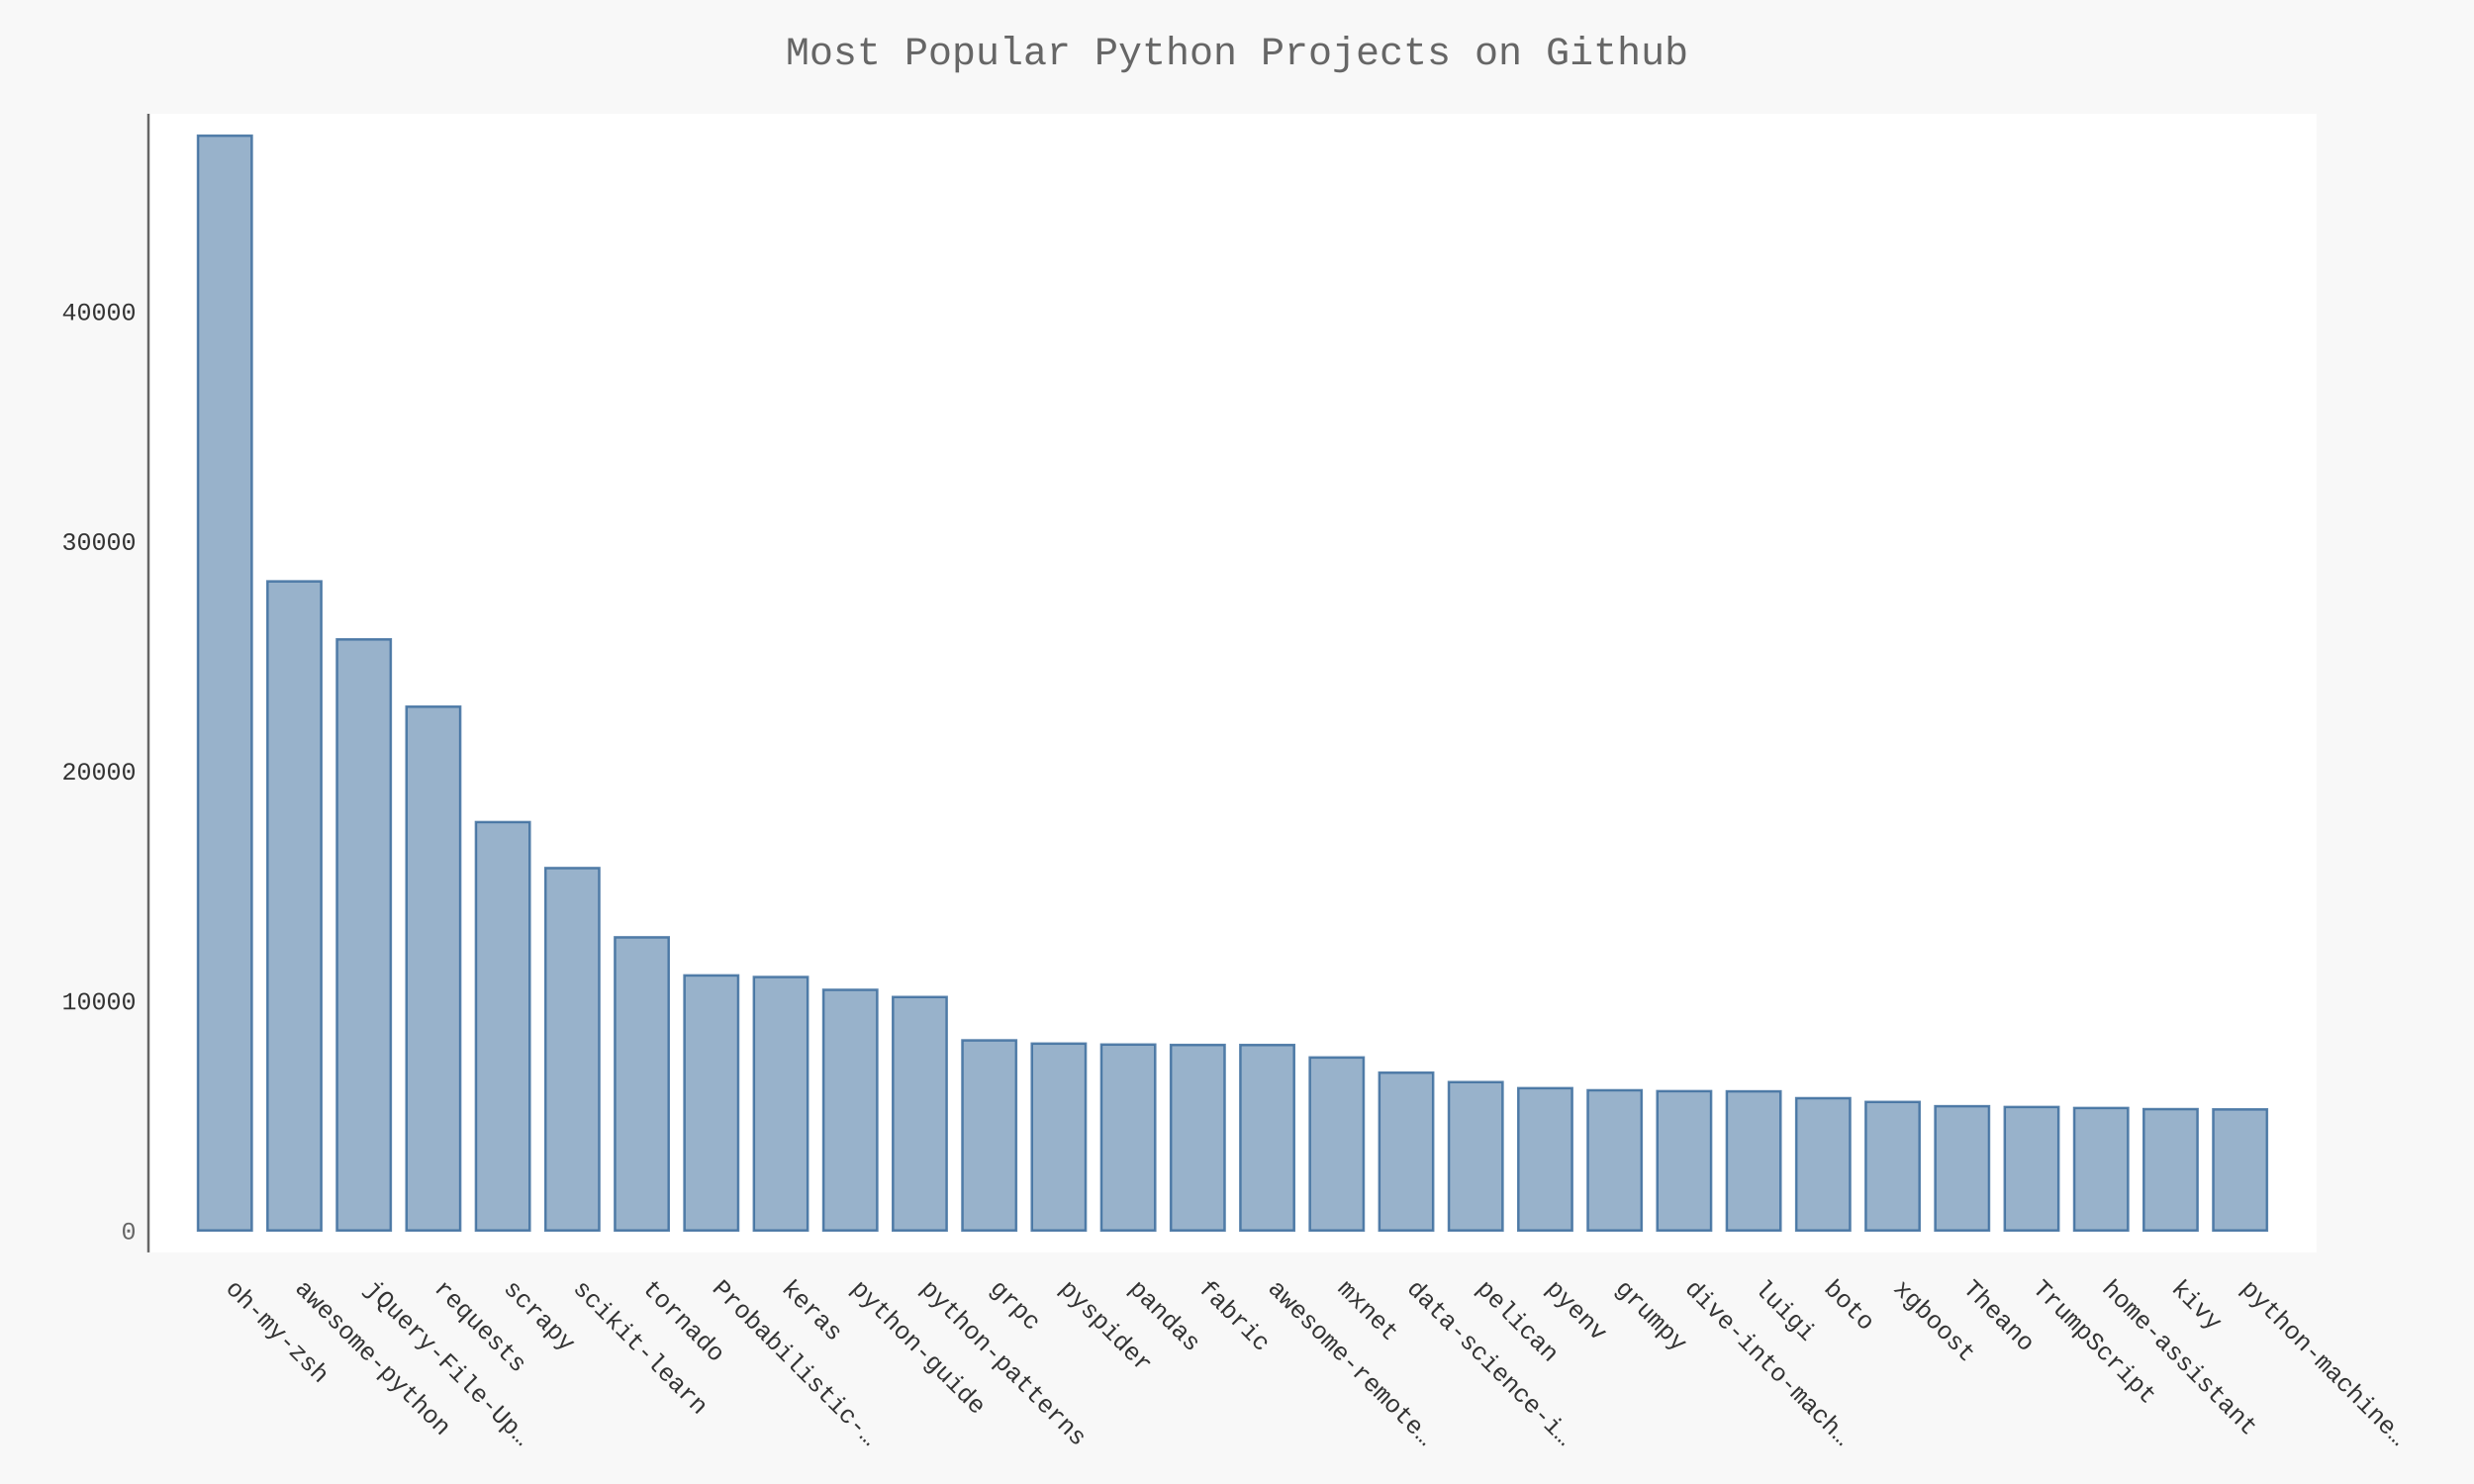
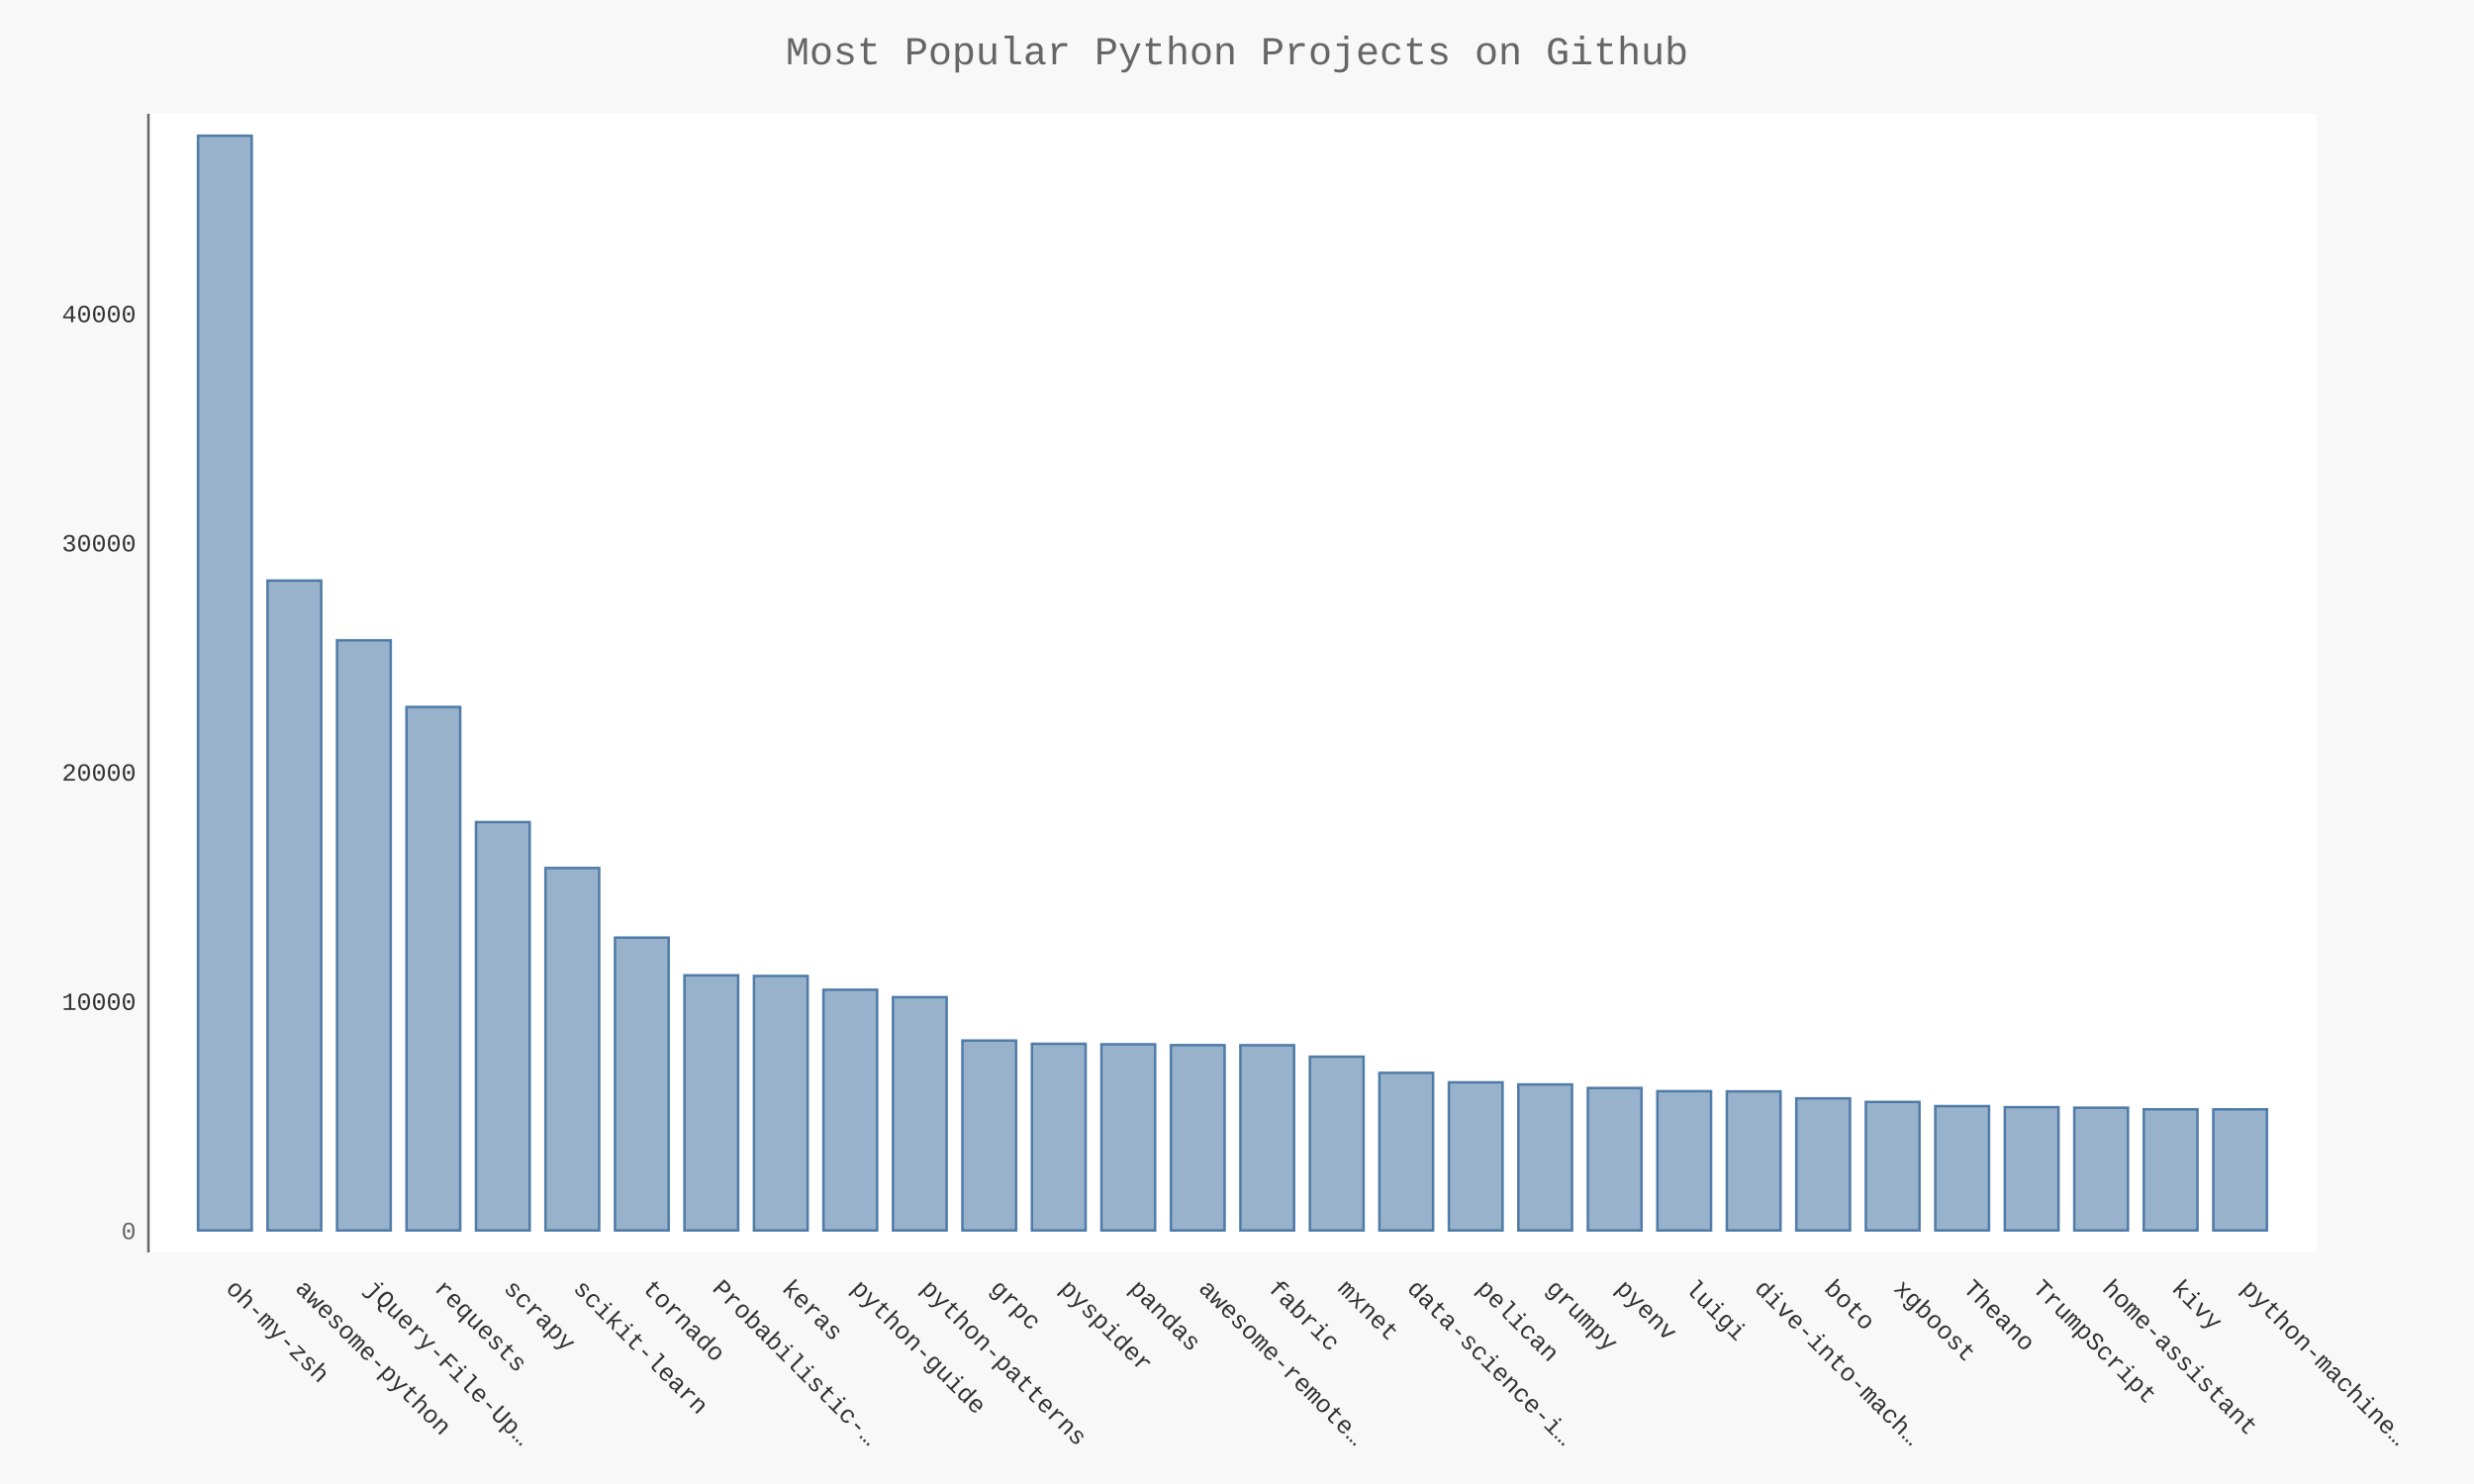
- <svg xmlns="http://www.w3.org/2000/svg" class="pygal-chart" id="chart-288b5f7e-964d-4f0e-b770-6df151a0c01a" viewBox="0 0 1000 600">
+ <svg xmlns="http://www.w3.org/2000/svg" xmlns:xlink="http://www.w3.org/1999/xlink" class="pygal-chart" id="chart-23a953c6-2901-4b4d-8d89-5f7d34b00612" viewBox="0 0 1000 600">
  <defs>
-     <style type="text/css">#chart-288b5f7e-964d-4f0e-b770-6df151a0c01a{-webkit-user-select:none;-webkit-font-smoothing:antialiased;font-family:Consolas,"Liberation Mono",Menlo,Courier,monospace}#chart-288b5f7e-964d-4f0e-b770-6df151a0c01a .title{font-family:Consolas,"Liberation Mono",Menlo,Courier,monospace;font-size:16px}#chart-288b5f7e-964d-4f0e-b770-6df151a0c01a .legends .legend text{font-family:Consolas,"Liberation Mono",Menlo,Courier,monospace;font-size:14px}#chart-288b5f7e-964d-4f0e-b770-6df151a0c01a .axis text{font-family:Consolas,"Liberation Mono",Menlo,Courier,monospace;font-size:10px}#chart-288b5f7e-964d-4f0e-b770-6df151a0c01a .axis text.major{font-family:Consolas,"Liberation Mono",Menlo,Courier,monospace;font-size:10px}#chart-288b5f7e-964d-4f0e-b770-6df151a0c01a .text-overlay text.value{font-family:Consolas,"Liberation Mono",Menlo,Courier,monospace;font-size:16px}#chart-288b5f7e-964d-4f0e-b770-6df151a0c01a .text-overlay text.label{font-family:Consolas,"Liberation Mono",Menlo,Courier,monospace;font-size:10px}#chart-288b5f7e-964d-4f0e-b770-6df151a0c01a .tooltip{font-family:Consolas,"Liberation Mono",Menlo,Courier,monospace;font-size:14px}#chart-288b5f7e-964d-4f0e-b770-6df151a0c01a text.no_data{font-family:Consolas,"Liberation Mono",Menlo,Courier,monospace;font-size:64px}
- #chart-288b5f7e-964d-4f0e-b770-6df151a0c01a{background-color:#f8f8f8}#chart-288b5f7e-964d-4f0e-b770-6df151a0c01a path,#chart-288b5f7e-964d-4f0e-b770-6df151a0c01a line,#chart-288b5f7e-964d-4f0e-b770-6df151a0c01a rect,#chart-288b5f7e-964d-4f0e-b770-6df151a0c01a circle{-webkit-transition:250ms ease-in;-moz-transition:250ms ease-in;transition:250ms ease-in}#chart-288b5f7e-964d-4f0e-b770-6df151a0c01a .graph &gt; .background{fill:#f8f8f8}#chart-288b5f7e-964d-4f0e-b770-6df151a0c01a .plot &gt; .background{fill:#ffffff}#chart-288b5f7e-964d-4f0e-b770-6df151a0c01a .graph{fill:#333}#chart-288b5f7e-964d-4f0e-b770-6df151a0c01a text.no_data{fill:#666}#chart-288b5f7e-964d-4f0e-b770-6df151a0c01a .title{fill:#666}#chart-288b5f7e-964d-4f0e-b770-6df151a0c01a .legends .legend text{fill:#333}#chart-288b5f7e-964d-4f0e-b770-6df151a0c01a .legends .legend:hover text{fill:#666}#chart-288b5f7e-964d-4f0e-b770-6df151a0c01a .axis .line{stroke:#666}#chart-288b5f7e-964d-4f0e-b770-6df151a0c01a .axis .guide.line{stroke:rgba(0,0,0,0.5)}#chart-288b5f7e-964d-4f0e-b770-6df151a0c01a .axis .major.line{stroke:#333}#chart-288b5f7e-964d-4f0e-b770-6df151a0c01a .axis text.major{fill:#666}#chart-288b5f7e-964d-4f0e-b770-6df151a0c01a .axis.y .guides:hover .guide.line,#chart-288b5f7e-964d-4f0e-b770-6df151a0c01a .line-graph .axis.x .guides:hover .guide.line,#chart-288b5f7e-964d-4f0e-b770-6df151a0c01a .stackedline-graph .axis.x .guides:hover .guide.line,#chart-288b5f7e-964d-4f0e-b770-6df151a0c01a .xy-graph .axis.x .guides:hover .guide.line{stroke:#666}#chart-288b5f7e-964d-4f0e-b770-6df151a0c01a .axis .guides:hover text{fill:#666}#chart-288b5f7e-964d-4f0e-b770-6df151a0c01a .reactive{fill-opacity:.5;stroke-opacity:.8}#chart-288b5f7e-964d-4f0e-b770-6df151a0c01a .ci{stroke:#333}#chart-288b5f7e-964d-4f0e-b770-6df151a0c01a .reactive.active,#chart-288b5f7e-964d-4f0e-b770-6df151a0c01a .active .reactive{fill-opacity:.9;stroke-opacity:.9;stroke-width:4}#chart-288b5f7e-964d-4f0e-b770-6df151a0c01a .ci .reactive.active{stroke-width:1.5}#chart-288b5f7e-964d-4f0e-b770-6df151a0c01a .series text{fill:#666}#chart-288b5f7e-964d-4f0e-b770-6df151a0c01a .tooltip rect{fill:#ffffff;stroke:#666;-webkit-transition:opacity 250ms ease-in;-moz-transition:opacity 250ms ease-in;transition:opacity 250ms ease-in}#chart-288b5f7e-964d-4f0e-b770-6df151a0c01a .tooltip .label{fill:#333}#chart-288b5f7e-964d-4f0e-b770-6df151a0c01a .tooltip .label{fill:#333}#chart-288b5f7e-964d-4f0e-b770-6df151a0c01a .tooltip .legend{font-size:.8em;fill:rgba(0,0,0,0.5)}#chart-288b5f7e-964d-4f0e-b770-6df151a0c01a .tooltip .x_label{font-size:.6em;fill:#666}#chart-288b5f7e-964d-4f0e-b770-6df151a0c01a .tooltip .xlink{font-size:.5em;text-decoration:underline}#chart-288b5f7e-964d-4f0e-b770-6df151a0c01a .tooltip .value{font-size:1.5em}#chart-288b5f7e-964d-4f0e-b770-6df151a0c01a .bound{font-size:.5em}#chart-288b5f7e-964d-4f0e-b770-6df151a0c01a .max-value{font-size:.75em;fill:rgba(0,0,0,0.5)}#chart-288b5f7e-964d-4f0e-b770-6df151a0c01a .map-element{fill:#ffffff;stroke:rgba(0,0,0,0.5) !important}#chart-288b5f7e-964d-4f0e-b770-6df151a0c01a .map-element .reactive{fill-opacity:inherit;stroke-opacity:inherit}#chart-288b5f7e-964d-4f0e-b770-6df151a0c01a .color-0,#chart-288b5f7e-964d-4f0e-b770-6df151a0c01a .color-0 a:visited{stroke:#336699;fill:#336699}#chart-288b5f7e-964d-4f0e-b770-6df151a0c01a .text-overlay .color-0 text{fill:black}
- #chart-288b5f7e-964d-4f0e-b770-6df151a0c01a text.no_data{text-anchor:middle}#chart-288b5f7e-964d-4f0e-b770-6df151a0c01a .guide.line{fill:none}#chart-288b5f7e-964d-4f0e-b770-6df151a0c01a .centered{text-anchor:middle}#chart-288b5f7e-964d-4f0e-b770-6df151a0c01a .title{text-anchor:middle}#chart-288b5f7e-964d-4f0e-b770-6df151a0c01a .legends .legend text{fill-opacity:1}#chart-288b5f7e-964d-4f0e-b770-6df151a0c01a .axis.x text{text-anchor:middle}#chart-288b5f7e-964d-4f0e-b770-6df151a0c01a .axis.x:not(.web) text[transform]{text-anchor:start}#chart-288b5f7e-964d-4f0e-b770-6df151a0c01a .axis.x:not(.web) text[transform].backwards{text-anchor:end}#chart-288b5f7e-964d-4f0e-b770-6df151a0c01a .axis.y text{text-anchor:end}#chart-288b5f7e-964d-4f0e-b770-6df151a0c01a .axis.y text[transform].backwards{text-anchor:start}#chart-288b5f7e-964d-4f0e-b770-6df151a0c01a .axis.y2 text{text-anchor:start}#chart-288b5f7e-964d-4f0e-b770-6df151a0c01a .axis.y2 text[transform].backwards{text-anchor:end}#chart-288b5f7e-964d-4f0e-b770-6df151a0c01a .axis .guide.line{stroke-dasharray:4,4}#chart-288b5f7e-964d-4f0e-b770-6df151a0c01a .axis .major.guide.line{stroke-dasharray:6,6}#chart-288b5f7e-964d-4f0e-b770-6df151a0c01a .horizontal .axis.y .guide.line,#chart-288b5f7e-964d-4f0e-b770-6df151a0c01a .horizontal .axis.y2 .guide.line,#chart-288b5f7e-964d-4f0e-b770-6df151a0c01a .vertical .axis.x .guide.line{opacity:0}#chart-288b5f7e-964d-4f0e-b770-6df151a0c01a .horizontal .axis.always_show .guide.line,#chart-288b5f7e-964d-4f0e-b770-6df151a0c01a .vertical .axis.always_show .guide.line{opacity:1 !important}#chart-288b5f7e-964d-4f0e-b770-6df151a0c01a .axis.y .guides:hover .guide.line,#chart-288b5f7e-964d-4f0e-b770-6df151a0c01a .axis.y2 .guides:hover .guide.line,#chart-288b5f7e-964d-4f0e-b770-6df151a0c01a .axis.x .guides:hover .guide.line{opacity:1}#chart-288b5f7e-964d-4f0e-b770-6df151a0c01a .axis .guides:hover text{opacity:1}#chart-288b5f7e-964d-4f0e-b770-6df151a0c01a .nofill{fill:none}#chart-288b5f7e-964d-4f0e-b770-6df151a0c01a .subtle-fill{fill-opacity:.2}#chart-288b5f7e-964d-4f0e-b770-6df151a0c01a .dot{stroke-width:1px;fill-opacity:1}#chart-288b5f7e-964d-4f0e-b770-6df151a0c01a .dot.active{stroke-width:5px}#chart-288b5f7e-964d-4f0e-b770-6df151a0c01a .dot.negative{fill:transparent}#chart-288b5f7e-964d-4f0e-b770-6df151a0c01a text,#chart-288b5f7e-964d-4f0e-b770-6df151a0c01a tspan{stroke:none !important}#chart-288b5f7e-964d-4f0e-b770-6df151a0c01a .series text.active{opacity:1}#chart-288b5f7e-964d-4f0e-b770-6df151a0c01a .tooltip rect{fill-opacity:.95;stroke-width:.5}#chart-288b5f7e-964d-4f0e-b770-6df151a0c01a .tooltip text{fill-opacity:1}#chart-288b5f7e-964d-4f0e-b770-6df151a0c01a .showable{visibility:hidden}#chart-288b5f7e-964d-4f0e-b770-6df151a0c01a .showable.shown{visibility:visible}#chart-288b5f7e-964d-4f0e-b770-6df151a0c01a .gauge-background{fill:rgba(229,229,229,1);stroke:none}#chart-288b5f7e-964d-4f0e-b770-6df151a0c01a .bg-lines{stroke:#f8f8f8;stroke-width:2px}</style>
+     <style type="text/css">#chart-23a953c6-2901-4b4d-8d89-5f7d34b00612{-webkit-user-select:none;-webkit-font-smoothing:antialiased;font-family:Consolas,"Liberation Mono",Menlo,Courier,monospace}#chart-23a953c6-2901-4b4d-8d89-5f7d34b00612 .title{font-family:Consolas,"Liberation Mono",Menlo,Courier,monospace;font-size:16px}#chart-23a953c6-2901-4b4d-8d89-5f7d34b00612 .legends .legend text{font-family:Consolas,"Liberation Mono",Menlo,Courier,monospace;font-size:14px}#chart-23a953c6-2901-4b4d-8d89-5f7d34b00612 .axis text{font-family:Consolas,"Liberation Mono",Menlo,Courier,monospace;font-size:10px}#chart-23a953c6-2901-4b4d-8d89-5f7d34b00612 .axis text.major{font-family:Consolas,"Liberation Mono",Menlo,Courier,monospace;font-size:10px}#chart-23a953c6-2901-4b4d-8d89-5f7d34b00612 .text-overlay text.value{font-family:Consolas,"Liberation Mono",Menlo,Courier,monospace;font-size:16px}#chart-23a953c6-2901-4b4d-8d89-5f7d34b00612 .text-overlay text.label{font-family:Consolas,"Liberation Mono",Menlo,Courier,monospace;font-size:10px}#chart-23a953c6-2901-4b4d-8d89-5f7d34b00612 .tooltip{font-family:Consolas,"Liberation Mono",Menlo,Courier,monospace;font-size:14px}#chart-23a953c6-2901-4b4d-8d89-5f7d34b00612 text.no_data{font-family:Consolas,"Liberation Mono",Menlo,Courier,monospace;font-size:64px}
+ #chart-23a953c6-2901-4b4d-8d89-5f7d34b00612{background-color:#f8f8f8}#chart-23a953c6-2901-4b4d-8d89-5f7d34b00612 path,#chart-23a953c6-2901-4b4d-8d89-5f7d34b00612 line,#chart-23a953c6-2901-4b4d-8d89-5f7d34b00612 rect,#chart-23a953c6-2901-4b4d-8d89-5f7d34b00612 circle{-webkit-transition:250ms ease-in;-moz-transition:250ms ease-in;transition:250ms ease-in}#chart-23a953c6-2901-4b4d-8d89-5f7d34b00612 .graph &gt; .background{fill:#f8f8f8}#chart-23a953c6-2901-4b4d-8d89-5f7d34b00612 .plot &gt; .background{fill:#ffffff}#chart-23a953c6-2901-4b4d-8d89-5f7d34b00612 .graph{fill:#333}#chart-23a953c6-2901-4b4d-8d89-5f7d34b00612 text.no_data{fill:#666}#chart-23a953c6-2901-4b4d-8d89-5f7d34b00612 .title{fill:#666}#chart-23a953c6-2901-4b4d-8d89-5f7d34b00612 .legends .legend text{fill:#333}#chart-23a953c6-2901-4b4d-8d89-5f7d34b00612 .legends .legend:hover text{fill:#666}#chart-23a953c6-2901-4b4d-8d89-5f7d34b00612 .axis .line{stroke:#666}#chart-23a953c6-2901-4b4d-8d89-5f7d34b00612 .axis .guide.line{stroke:rgba(0,0,0,0.5)}#chart-23a953c6-2901-4b4d-8d89-5f7d34b00612 .axis .major.line{stroke:#333}#chart-23a953c6-2901-4b4d-8d89-5f7d34b00612 .axis text.major{fill:#666}#chart-23a953c6-2901-4b4d-8d89-5f7d34b00612 .axis.y .guides:hover .guide.line,#chart-23a953c6-2901-4b4d-8d89-5f7d34b00612 .line-graph .axis.x .guides:hover .guide.line,#chart-23a953c6-2901-4b4d-8d89-5f7d34b00612 .stackedline-graph .axis.x .guides:hover .guide.line,#chart-23a953c6-2901-4b4d-8d89-5f7d34b00612 .xy-graph .axis.x .guides:hover .guide.line{stroke:#666}#chart-23a953c6-2901-4b4d-8d89-5f7d34b00612 .axis .guides:hover text{fill:#666}#chart-23a953c6-2901-4b4d-8d89-5f7d34b00612 .reactive{fill-opacity:.5;stroke-opacity:.8}#chart-23a953c6-2901-4b4d-8d89-5f7d34b00612 .ci{stroke:#333}#chart-23a953c6-2901-4b4d-8d89-5f7d34b00612 .reactive.active,#chart-23a953c6-2901-4b4d-8d89-5f7d34b00612 .active .reactive{fill-opacity:.9;stroke-opacity:.9;stroke-width:4}#chart-23a953c6-2901-4b4d-8d89-5f7d34b00612 .ci .reactive.active{stroke-width:1.5}#chart-23a953c6-2901-4b4d-8d89-5f7d34b00612 .series text{fill:#666}#chart-23a953c6-2901-4b4d-8d89-5f7d34b00612 .tooltip rect{fill:#ffffff;stroke:#666;-webkit-transition:opacity 250ms ease-in;-moz-transition:opacity 250ms ease-in;transition:opacity 250ms ease-in}#chart-23a953c6-2901-4b4d-8d89-5f7d34b00612 .tooltip .label{fill:#333}#chart-23a953c6-2901-4b4d-8d89-5f7d34b00612 .tooltip .label{fill:#333}#chart-23a953c6-2901-4b4d-8d89-5f7d34b00612 .tooltip .legend{font-size:.8em;fill:rgba(0,0,0,0.5)}#chart-23a953c6-2901-4b4d-8d89-5f7d34b00612 .tooltip .x_label{font-size:.6em;fill:#666}#chart-23a953c6-2901-4b4d-8d89-5f7d34b00612 .tooltip .xlink{font-size:.5em;text-decoration:underline}#chart-23a953c6-2901-4b4d-8d89-5f7d34b00612 .tooltip .value{font-size:1.5em}#chart-23a953c6-2901-4b4d-8d89-5f7d34b00612 .bound{font-size:.5em}#chart-23a953c6-2901-4b4d-8d89-5f7d34b00612 .max-value{font-size:.75em;fill:rgba(0,0,0,0.5)}#chart-23a953c6-2901-4b4d-8d89-5f7d34b00612 .map-element{fill:#ffffff;stroke:rgba(0,0,0,0.5) !important}#chart-23a953c6-2901-4b4d-8d89-5f7d34b00612 .map-element .reactive{fill-opacity:inherit;stroke-opacity:inherit}#chart-23a953c6-2901-4b4d-8d89-5f7d34b00612 .color-0,#chart-23a953c6-2901-4b4d-8d89-5f7d34b00612 .color-0 a:visited{stroke:#336699;fill:#336699}#chart-23a953c6-2901-4b4d-8d89-5f7d34b00612 .text-overlay .color-0 text{fill:black}
+ #chart-23a953c6-2901-4b4d-8d89-5f7d34b00612 text.no_data{text-anchor:middle}#chart-23a953c6-2901-4b4d-8d89-5f7d34b00612 .guide.line{fill:none}#chart-23a953c6-2901-4b4d-8d89-5f7d34b00612 .centered{text-anchor:middle}#chart-23a953c6-2901-4b4d-8d89-5f7d34b00612 .title{text-anchor:middle}#chart-23a953c6-2901-4b4d-8d89-5f7d34b00612 .legends .legend text{fill-opacity:1}#chart-23a953c6-2901-4b4d-8d89-5f7d34b00612 .axis.x text{text-anchor:middle}#chart-23a953c6-2901-4b4d-8d89-5f7d34b00612 .axis.x:not(.web) text[transform]{text-anchor:start}#chart-23a953c6-2901-4b4d-8d89-5f7d34b00612 .axis.x:not(.web) text[transform].backwards{text-anchor:end}#chart-23a953c6-2901-4b4d-8d89-5f7d34b00612 .axis.y text{text-anchor:end}#chart-23a953c6-2901-4b4d-8d89-5f7d34b00612 .axis.y text[transform].backwards{text-anchor:start}#chart-23a953c6-2901-4b4d-8d89-5f7d34b00612 .axis.y2 text{text-anchor:start}#chart-23a953c6-2901-4b4d-8d89-5f7d34b00612 .axis.y2 text[transform].backwards{text-anchor:end}#chart-23a953c6-2901-4b4d-8d89-5f7d34b00612 .axis .guide.line{stroke-dasharray:4,4}#chart-23a953c6-2901-4b4d-8d89-5f7d34b00612 .axis .major.guide.line{stroke-dasharray:6,6}#chart-23a953c6-2901-4b4d-8d89-5f7d34b00612 .horizontal .axis.y .guide.line,#chart-23a953c6-2901-4b4d-8d89-5f7d34b00612 .horizontal .axis.y2 .guide.line,#chart-23a953c6-2901-4b4d-8d89-5f7d34b00612 .vertical .axis.x .guide.line{opacity:0}#chart-23a953c6-2901-4b4d-8d89-5f7d34b00612 .horizontal .axis.always_show .guide.line,#chart-23a953c6-2901-4b4d-8d89-5f7d34b00612 .vertical .axis.always_show .guide.line{opacity:1 !important}#chart-23a953c6-2901-4b4d-8d89-5f7d34b00612 .axis.y .guides:hover .guide.line,#chart-23a953c6-2901-4b4d-8d89-5f7d34b00612 .axis.y2 .guides:hover .guide.line,#chart-23a953c6-2901-4b4d-8d89-5f7d34b00612 .axis.x .guides:hover .guide.line{opacity:1}#chart-23a953c6-2901-4b4d-8d89-5f7d34b00612 .axis .guides:hover text{opacity:1}#chart-23a953c6-2901-4b4d-8d89-5f7d34b00612 .nofill{fill:none}#chart-23a953c6-2901-4b4d-8d89-5f7d34b00612 .subtle-fill{fill-opacity:.2}#chart-23a953c6-2901-4b4d-8d89-5f7d34b00612 .dot{stroke-width:1px;fill-opacity:1}#chart-23a953c6-2901-4b4d-8d89-5f7d34b00612 .dot.active{stroke-width:5px}#chart-23a953c6-2901-4b4d-8d89-5f7d34b00612 .dot.negative{fill:transparent}#chart-23a953c6-2901-4b4d-8d89-5f7d34b00612 text,#chart-23a953c6-2901-4b4d-8d89-5f7d34b00612 tspan{stroke:none !important}#chart-23a953c6-2901-4b4d-8d89-5f7d34b00612 .series text.active{opacity:1}#chart-23a953c6-2901-4b4d-8d89-5f7d34b00612 .tooltip rect{fill-opacity:.95;stroke-width:.5}#chart-23a953c6-2901-4b4d-8d89-5f7d34b00612 .tooltip text{fill-opacity:1}#chart-23a953c6-2901-4b4d-8d89-5f7d34b00612 .showable{visibility:hidden}#chart-23a953c6-2901-4b4d-8d89-5f7d34b00612 .showable.shown{visibility:visible}#chart-23a953c6-2901-4b4d-8d89-5f7d34b00612 .gauge-background{fill:rgba(229,229,229,1);stroke:none}#chart-23a953c6-2901-4b4d-8d89-5f7d34b00612 .bg-lines{stroke:#f8f8f8;stroke-width:2px}</style>
  </defs>
  <g class="graph bar-graph vertical">
    <rect class="background" height="600" width="1000" x="0" y="0" />
    <g class="plot" transform="translate(60, 46)">
      <rect class="background" height="460.36" width="876.36" x="0" y="0" />
      <g class="axis y">
        <g class="guides">
          <text class="major" x="-5" y="455.007">0</text>
        </g>
        <g class="guides">
-           <text class="" x="-5" y="362.103">10000</text>
-         </g>
-         <g class="guides">
-           <text class="" x="-5" y="269.198">20000</text>
-         </g>
-         <g class="guides">
-           <text class="" x="-5" y="176.293">30000</text>
-         </g>
-         <g class="guides">
-           <text class="" x="-5" y="83.388">40000</text>
+           <text class="" x="-5" y="362.32">10000</text>
+         </g>
+         <g class="guides">
+           <text class="" x="-5" y="269.633">20000</text>
+         </g>
+         <g class="guides">
+           <text class="" x="-5" y="176.947">30000</text>
+         </g>
+         <g class="guides">
+           <text class="" x="-5" y="84.26">40000</text>
        </g>
      </g>
      <g class="axis x">
        <path class="line" d="M0 0 v460.36" />
        <g class="guides">
          <path class="guide line" d="M30.897 0 v460.36" />
          <text class="" transform="rotate(45 30.89732 475.3604)" x="30.897" y="475.36">oh-my-zsh</text>
        </g>
        <g class="guides">
          <path class="guide line" d="M58.986 0 v460.36" />
          <text class="" transform="rotate(45 58.9858 475.3604)" x="58.986" y="475.36">awesome-python</text>
        </g>
        <g class="guides">
          <path class="guide line" d="M87.074 0 v460.36" />
          <text class="" transform="rotate(45 87.07427 475.3604)" x="87.074" y="475.36">jQuery-File-Up…</text>
        </g>
        <g class="guides">
          <path class="guide line" d="M115.163 0 v460.36" />
          <text class="" transform="rotate(45 115.1627 475.3604)" x="115.163" y="475.36">requests</text>
        </g>
        <g class="guides">
          <path class="guide line" d="M143.251 0 v460.36" />
          <text class="" transform="rotate(45 143.2512 475.3604)" x="143.251" y="475.36">scrapy</text>
        </g>
        <g class="guides">
          <path class="guide line" d="M171.34 0 v460.36" />
          <text class="" transform="rotate(45 171.3397 475.3604)" x="171.34" y="475.36">scikit-learn</text>
        </g>
        <g class="guides">
          <path class="guide line" d="M199.428 0 v460.36" />
          <text class="" transform="rotate(45 199.4282 475.3604)" x="199.428" y="475.36">tornado</text>
        </g>
        <g class="guides">
          <path class="guide line" d="M227.517 0 v460.36" />
          <text class="" transform="rotate(45 227.5166 475.3604)" x="227.517" y="475.36">Probabilistic-…</text>
        </g>
        <g class="guides">
          <path class="guide line" d="M255.605 0 v460.36" />
          <text class="" transform="rotate(45 255.6051 475.3604)" x="255.605" y="475.36">keras</text>
        </g>
        <g class="guides">
          <path class="guide line" d="M283.694 0 v460.36" />
          <text class="" transform="rotate(45 283.6936 475.3604)" x="283.694" y="475.36">python-guide</text>
        </g>
        <g class="guides">
          <path class="guide line" d="M311.782 0 v460.36" />
          <text class="" transform="rotate(45 311.7821 475.3604)" x="311.782" y="475.36">python-patterns</text>
        </g>
        <g class="guides">
          <path class="guide line" d="M339.871 0 v460.36" />
          <text class="" transform="rotate(45 339.8705 475.3604)" x="339.871" y="475.36">grpc</text>
        </g>
        <g class="guides">
          <path class="guide line" d="M367.959 0 v460.36" />
          <text class="" transform="rotate(45 367.959 475.3604)" x="367.959" y="475.36">pyspider</text>
        </g>
        <g class="guides">
          <path class="guide line" d="M396.047 0 v460.36" />
          <text class="" transform="rotate(45 396.0475 475.3604)" x="396.047" y="475.36">pandas</text>
        </g>
        <g class="guides">
          <path class="guide line" d="M424.136 0 v460.36" />
-           <text class="" transform="rotate(45 424.136 475.3604)" x="424.136" y="475.36">fabric</text>
+           <text class="" transform="rotate(45 424.136 475.3604)" x="424.136" y="475.36">awesome-remote…</text>
        </g>
        <g class="guides">
          <path class="guide line" d="M452.224 0 v460.36" />
-           <text class="" transform="rotate(45 452.2244 475.3604)" x="452.224" y="475.36">awesome-remote…</text>
+           <text class="" transform="rotate(45 452.2244 475.3604)" x="452.224" y="475.36">fabric</text>
        </g>
        <g class="guides">
          <path class="guide line" d="M480.313 0 v460.36" />
          <text class="" transform="rotate(45 480.3129 475.3604)" x="480.313" y="475.36">mxnet</text>
        </g>
        <g class="guides">
          <path class="guide line" d="M508.401 0 v460.36" />
          <text class="" transform="rotate(45 508.4014 475.3604)" x="508.401" y="475.36">data-science-i…</text>
        </g>
        <g class="guides">
          <path class="guide line" d="M536.49 0 v460.36" />
          <text class="" transform="rotate(45 536.4899 475.3604)" x="536.49" y="475.36">pelican</text>
        </g>
        <g class="guides">
          <path class="guide line" d="M564.578 0 v460.36" />
-           <text class="" transform="rotate(45 564.5783 475.3604)" x="564.578" y="475.36">pyenv</text>
+           <text class="" transform="rotate(45 564.5783 475.3604)" x="564.578" y="475.36">grumpy</text>
        </g>
        <g class="guides">
          <path class="guide line" d="M592.667 0 v460.36" />
-           <text class="" transform="rotate(45 592.6668 475.3604)" x="592.667" y="475.36">grumpy</text>
+           <text class="" transform="rotate(45 592.6668 475.3604)" x="592.667" y="475.36">pyenv</text>
        </g>
        <g class="guides">
          <path class="guide line" d="M620.755 0 v460.36" />
-           <text class="" transform="rotate(45 620.7553 475.3604)" x="620.755" y="475.36">dive-into-mach…</text>
+           <text class="" transform="rotate(45 620.7553 475.3604)" x="620.755" y="475.36">luigi</text>
        </g>
        <g class="guides">
          <path class="guide line" d="M648.844 0 v460.36" />
-           <text class="" transform="rotate(45 648.8438 475.3604)" x="648.844" y="475.36">luigi</text>
+           <text class="" transform="rotate(45 648.8438 475.3604)" x="648.844" y="475.36">dive-into-mach…</text>
        </g>
        <g class="guides">
          <path class="guide line" d="M676.932 0 v460.36" />
          <text class="" transform="rotate(45 676.9322 475.3604)" x="676.932" y="475.36">boto</text>
        </g>
        <g class="guides">
          <path class="guide line" d="M705.021 0 v460.36" />
          <text class="" transform="rotate(45 705.0207 475.3604)" x="705.021" y="475.36">xgboost</text>
        </g>
        <g class="guides">
          <path class="guide line" d="M733.109 0 v460.36" />
          <text class="" transform="rotate(45 733.1092 475.3604)" x="733.109" y="475.36">Theano</text>
        </g>
        <g class="guides">
          <path class="guide line" d="M761.198 0 v460.36" />
          <text class="" transform="rotate(45 761.1976 475.3604)" x="761.198" y="475.36">TrumpScript</text>
        </g>
        <g class="guides">
          <path class="guide line" d="M789.286 0 v460.36" />
          <text class="" transform="rotate(45 789.2861 475.3604)" x="789.286" y="475.36">home-assistant</text>
        </g>
        <g class="guides">
          <path class="guide line" d="M817.375 0 v460.36" />
          <text class="" transform="rotate(45 817.3746 475.3604)" x="817.375" y="475.36">kivy</text>
        </g>
        <g class="guides">
          <path class="guide line" d="M845.463 0 v460.36" />
          <text class="" transform="rotate(45 845.4631 475.3604)" x="845.463" y="475.36">python-machine…</text>
        </g>
      </g>
      <g class="series serie-0 color-0">
        <g class="bars">
          <g class="bar">
-             <rect class="rect reactive tooltip-trigger" height="442.654" rx="0" ry="0" width="21.752" x="20.021" y="8.853" />
-           </g>
-           <g class="bar">
-             <rect class="rect reactive tooltip-trigger" height="262.465" rx="0" ry="0" width="21.752" x="48.11" y="189.042" />
-           </g>
-           <g class="bar">
-             <rect class="rect reactive tooltip-trigger" height="238.998" rx="0" ry="0" width="21.752" x="76.198" y="212.51" />
-           </g>
-           <g class="bar">
-             <rect class="rect reactive tooltip-trigger" height="211.795" rx="0" ry="0" width="21.752" x="104.287" y="239.712" />
-           </g>
-           <g class="bar">
-             <rect class="rect reactive tooltip-trigger" height="165.129" rx="0" ry="0" width="21.752" x="132.375" y="286.378" />
-           </g>
-           <g class="bar">
-             <rect class="rect reactive tooltip-trigger" height="146.539" rx="0" ry="0" width="21.752" x="160.464" y="304.969" />
-           </g>
-           <g class="bar">
-             <rect class="rect reactive tooltip-trigger" height="118.547" rx="0" ry="0" width="21.752" x="188.552" y="332.961" />
-           </g>
-           <g class="bar">
-             <rect class="rect reactive tooltip-trigger" height="103.143" rx="0" ry="0" width="21.752" x="216.641" y="348.364" />
-           </g>
-           <g class="bar">
-             <rect class="rect reactive tooltip-trigger" height="102.493" rx="0" ry="0" width="21.752" x="244.729" y="349.015" />
-           </g>
-           <g class="bar">
-             <rect class="rect reactive tooltip-trigger" height="97.308" rx="0" ry="0" width="21.752" x="272.818" y="354.199" />
-           </g>
-           <g class="bar">
-             <rect class="rect reactive tooltip-trigger" height="94.401" rx="0" ry="0" width="21.752" x="300.906" y="357.107" />
-           </g>
-           <g class="bar">
-             <rect class="rect reactive tooltip-trigger" height="76.888" rx="0" ry="0" width="21.752" x="328.995" y="374.619" />
-           </g>
-           <g class="bar">
-             <rect class="rect reactive tooltip-trigger" height="75.578" rx="0" ry="0" width="21.752" x="357.083" y="375.929" />
-           </g>
-           <g class="bar">
-             <rect class="rect reactive tooltip-trigger" height="75.188" rx="0" ry="0" width="21.752" x="385.172" y="376.319" />
-           </g>
-           <g class="bar">
-             <rect class="rect reactive tooltip-trigger" height="75.03" rx="0" ry="0" width="21.752" x="413.26" y="376.477" />
-           </g>
-           <g class="bar">
-             <rect class="rect reactive tooltip-trigger" height="75.011" rx="0" ry="0" width="21.752" x="441.349" y="376.496" />
-           </g>
-           <g class="bar">
-             <rect class="rect reactive tooltip-trigger" height="69.967" rx="0" ry="0" width="21.752" x="469.437" y="381.541" />
-           </g>
-           <g class="bar">
-             <rect class="rect reactive tooltip-trigger" height="63.816" rx="0" ry="0" width="21.752" x="497.526" y="387.691" />
-           </g>
-           <g class="bar">
-             <rect class="rect reactive tooltip-trigger" height="60.007" rx="0" ry="0" width="21.752" x="525.614" y="391.5" />
-           </g>
-           <g class="bar">
-             <rect class="rect reactive tooltip-trigger" height="57.555" rx="0" ry="0" width="21.752" x="553.702" y="393.953" />
-           </g>
-           <g class="bar">
-             <rect class="rect reactive tooltip-trigger" height="56.709" rx="0" ry="0" width="21.752" x="581.791" y="394.798" />
-           </g>
-           <g class="bar">
-             <rect class="rect reactive tooltip-trigger" height="56.347" rx="0" ry="0" width="21.752" x="609.879" y="395.161" />
-           </g>
-           <g class="bar">
-             <rect class="rect reactive tooltip-trigger" height="56.272" rx="0" ry="0" width="21.752" x="637.968" y="395.235" />
-           </g>
-           <g class="bar">
-             <rect class="rect reactive tooltip-trigger" height="53.504" rx="0" ry="0" width="21.752" x="666.056" y="398.003" />
-           </g>
-           <g class="bar">
-             <rect class="rect reactive tooltip-trigger" height="51.98" rx="0" ry="0" width="21.752" x="694.145" y="399.527" />
-           </g>
-           <g class="bar">
-             <rect class="rect reactive tooltip-trigger" height="50.261" rx="0" ry="0" width="21.752" x="722.233" y="401.246" />
-           </g>
-           <g class="bar">
-             <rect class="rect reactive tooltip-trigger" height="49.946" rx="0" ry="0" width="21.752" x="750.322" y="401.562" />
-           </g>
-           <g class="bar">
-             <rect class="rect reactive tooltip-trigger" height="49.537" rx="0" ry="0" width="21.752" x="778.41" y="401.97" />
-           </g>
-           <g class="bar">
-             <rect class="rect reactive tooltip-trigger" height="49.082" rx="0" ry="0" width="21.752" x="806.499" y="402.426" />
-           </g>
-           <g class="bar">
-             <rect class="rect reactive tooltip-trigger" height="48.979" rx="0" ry="0" width="21.752" x="834.587" y="402.528" />
+             <a target="_blank" xlink:href="https://github.com/robbyrussell/oh-my-zsh">
+               <rect class="rect reactive tooltip-trigger" height="442.654" rx="0" ry="0" width="21.752" x="20.021" y="8.853" />
+             </a>
+           </g>
+           <g class="bar">
+             <a target="_blank" xlink:href="https://github.com/vinta/awesome-python">
+               <rect class="rect reactive tooltip-trigger" height="262.795" rx="0" ry="0" width="21.752" x="48.11" y="188.712" />
+             </a>
+           </g>
+           <g class="bar">
+             <a target="_blank" xlink:href="https://github.com/blueimp/jQuery-File-Upload">
+               <rect class="rect reactive tooltip-trigger" height="238.641" rx="0" ry="0" width="21.752" x="76.198" y="212.866" />
+             </a>
+           </g>
+           <g class="bar">
+             <a target="_blank" xlink:href="https://github.com/kennethreitz/requests">
+               <rect class="rect reactive tooltip-trigger" height="211.697" rx="0" ry="0" width="21.752" x="104.287" y="239.81" />
+             </a>
+           </g>
+           <g class="bar">
+             <a target="_blank" xlink:href="https://github.com/scrapy/scrapy">
+               <rect class="rect reactive tooltip-trigger" height="165.14" rx="0" ry="0" width="21.752" x="132.375" y="286.367" />
+             </a>
+           </g>
+           <g class="bar">
+             <a target="_blank" xlink:href="https://github.com/scikit-learn/scikit-learn">
+               <rect class="rect reactive tooltip-trigger" height="146.594" rx="0" ry="0" width="21.752" x="160.464" y="304.914" />
+             </a>
+           </g>
+           <g class="bar">
+             <a target="_blank" xlink:href="https://github.com/tornadoweb/tornado">
+               <rect class="rect reactive tooltip-trigger" height="118.445" rx="0" ry="0" width="21.752" x="188.552" y="333.063" />
+             </a>
+           </g>
+           <g class="bar">
+             <a target="_blank" xlink:href="https://github.com/CamDavidsonPilon/Probabilistic-Programming-and-Bayesian-Methods-for-Hackers">
+               <rect class="rect reactive tooltip-trigger" height="103.198" rx="0" ry="0" width="21.752" x="216.641" y="348.31" />
+             </a>
+           </g>
+           <g class="bar">
+             <a target="_blank" xlink:href="https://github.com/fchollet/keras">
+               <rect class="rect reactive tooltip-trigger" height="102.938" rx="0" ry="0" width="21.752" x="244.729" y="348.569" />
+             </a>
+           </g>
+           <g class="bar">
+             <a target="_blank" xlink:href="https://github.com/kennethreitz/python-guide">
+               <rect class="rect reactive tooltip-trigger" height="97.368" rx="0" ry="0" width="21.752" x="272.818" y="354.14" />
+             </a>
+           </g>
+           <g class="bar">
+             <a target="_blank" xlink:href="https://github.com/faif/python-patterns">
+               <rect class="rect reactive tooltip-trigger" height="94.365" rx="0" ry="0" width="21.752" x="300.906" y="357.143" />
+             </a>
+           </g>
+           <g class="bar">
+             <a target="_blank" xlink:href="https://github.com/grpc/grpc">
+               <rect class="rect reactive tooltip-trigger" height="76.828" rx="0" ry="0" width="21.752" x="328.995" y="374.679" />
+             </a>
+           </g>
+           <g class="bar">
+             <a target="_blank" xlink:href="https://github.com/binux/pyspider">
+               <rect class="rect reactive tooltip-trigger" height="75.512" rx="0" ry="0" width="21.752" x="357.083" y="375.995" />
+             </a>
+           </g>
+           <g class="bar">
+             <a target="_blank" xlink:href="https://github.com/pandas-dev/pandas">
+               <rect class="rect reactive tooltip-trigger" height="75.317" rx="0" ry="0" width="21.752" x="385.172" y="376.19" />
+             </a>
+           </g>
+           <g class="bar">
+             <a target="_blank" xlink:href="https://github.com/lukasz-madon/awesome-remote-job">
+               <rect class="rect reactive tooltip-trigger" height="74.974" rx="0" ry="0" width="21.752" x="413.26" y="376.533" />
+             </a>
+           </g>
+           <g class="bar">
+             <a target="_blank" xlink:href="https://github.com/fabric/fabric">
+               <rect class="rect reactive tooltip-trigger" height="74.947" rx="0" ry="0" width="21.752" x="441.349" y="376.561" />
+             </a>
+           </g>
+           <g class="bar">
+             <a target="_blank" xlink:href="https://github.com/dmlc/mxnet">
+               <rect class="rect reactive tooltip-trigger" height="70.303" rx="0" ry="0" width="21.752" x="469.437" y="381.204" />
+             </a>
+           </g>
+           <g class="bar">
+             <a target="_blank" xlink:href="https://github.com/donnemartin/data-science-ipython-notebooks">
+               <rect class="rect reactive tooltip-trigger" height="63.769" rx="0" ry="0" width="21.752" x="497.526" y="387.739" />
+             </a>
+           </g>
+           <g class="bar">
+             <a target="_blank" xlink:href="https://github.com/getpelican/pelican">
+               <rect class="rect reactive tooltip-trigger" height="59.922" rx="0" ry="0" width="21.752" x="525.614" y="391.585" />
+             </a>
+           </g>
+           <g class="bar">
+             <a target="_blank" xlink:href="https://github.com/google/grumpy">
+               <rect class="rect reactive tooltip-trigger" height="59.079" rx="0" ry="0" width="21.752" x="553.702" y="392.429" />
+             </a>
+           </g>
+           <g class="bar">
+             <a target="_blank" xlink:href="https://github.com/yyuu/pyenv">
+               <rect class="rect reactive tooltip-trigger" height="57.651" rx="0" ry="0" width="21.752" x="581.791" y="393.856" />
+             </a>
+           </g>
+           <g class="bar">
+             <a target="_blank" xlink:href="https://github.com/spotify/luigi">
+               <rect class="rect reactive tooltip-trigger" height="56.354" rx="0" ry="0" width="21.752" x="609.879" y="395.154" />
+             </a>
+           </g>
+           <g class="bar">
+             <a target="_blank" xlink:href="https://github.com/hangtwenty/dive-into-machine-learning">
+               <rect class="rect reactive tooltip-trigger" height="56.261" rx="0" ry="0" width="21.752" x="637.968" y="395.246" />
+             </a>
+           </g>
+           <g class="bar">
+             <a target="_blank" xlink:href="https://github.com/boto/boto">
+               <rect class="rect reactive tooltip-trigger" height="53.443" rx="0" ry="0" width="21.752" x="666.056" y="398.064" />
+             </a>
+           </g>
+           <g class="bar">
+             <a target="_blank" xlink:href="https://github.com/dmlc/xgboost">
+               <rect class="rect reactive tooltip-trigger" height="51.997" rx="0" ry="0" width="21.752" x="694.145" y="399.51" />
+             </a>
+           </g>
+           <g class="bar">
+             <a target="_blank" xlink:href="https://github.com/Theano/Theano">
+               <rect class="rect reactive tooltip-trigger" height="50.31" rx="0" ry="0" width="21.752" x="722.233" y="401.197" />
+             </a>
+           </g>
+           <g class="bar">
+             <a target="_blank" xlink:href="https://github.com/samshadwell/TrumpScript">
+               <rect class="rect reactive tooltip-trigger" height="49.884" rx="0" ry="0" width="21.752" x="750.322" y="401.623" />
+             </a>
+           </g>
+           <g class="bar">
+             <a target="_blank" xlink:href="https://github.com/home-assistant/home-assistant">
+               <rect class="rect reactive tooltip-trigger" height="49.671" rx="0" ry="0" width="21.752" x="778.41" y="401.836" />
+             </a>
+           </g>
+           <g class="bar">
+             <a target="_blank" xlink:href="https://github.com/kivy/kivy">
+               <rect class="rect reactive tooltip-trigger" height="49.031" rx="0" ry="0" width="21.752" x="806.499" y="402.476" />
+             </a>
+           </g>
+           <g class="bar">
+             <a target="_blank" xlink:href="https://github.com/rasbt/python-machine-learning-book">
+               <rect class="rect reactive tooltip-trigger" height="49.013" rx="0" ry="0" width="21.752" x="834.587" y="402.494" />
+             </a>
          </g>
        </g>
      </g>
    </g>
    <g class="titles">
      <text class="title plot_title" x="500.0" y="26">Most Popular Python Projects on Github</text>
    </g>
    <g class="plot overlay" transform="translate(60, 46)">
      <g class="series serie-0 color-0" />
    </g>
    <g class="plot text-overlay" transform="translate(60, 46)">
      <g class="series serie-0 color-0" />
    </g>
    <g class="plot tooltip-overlay" transform="translate(60, 46)">
      <g class="tooltip" style="opacity: 0" transform="translate(0 0)">
        <rect class="tooltip-box" height="0" rx="0" ry="0" width="0" />
        <g class="text" />
      </g>
    </g>
  </g>
</svg>
